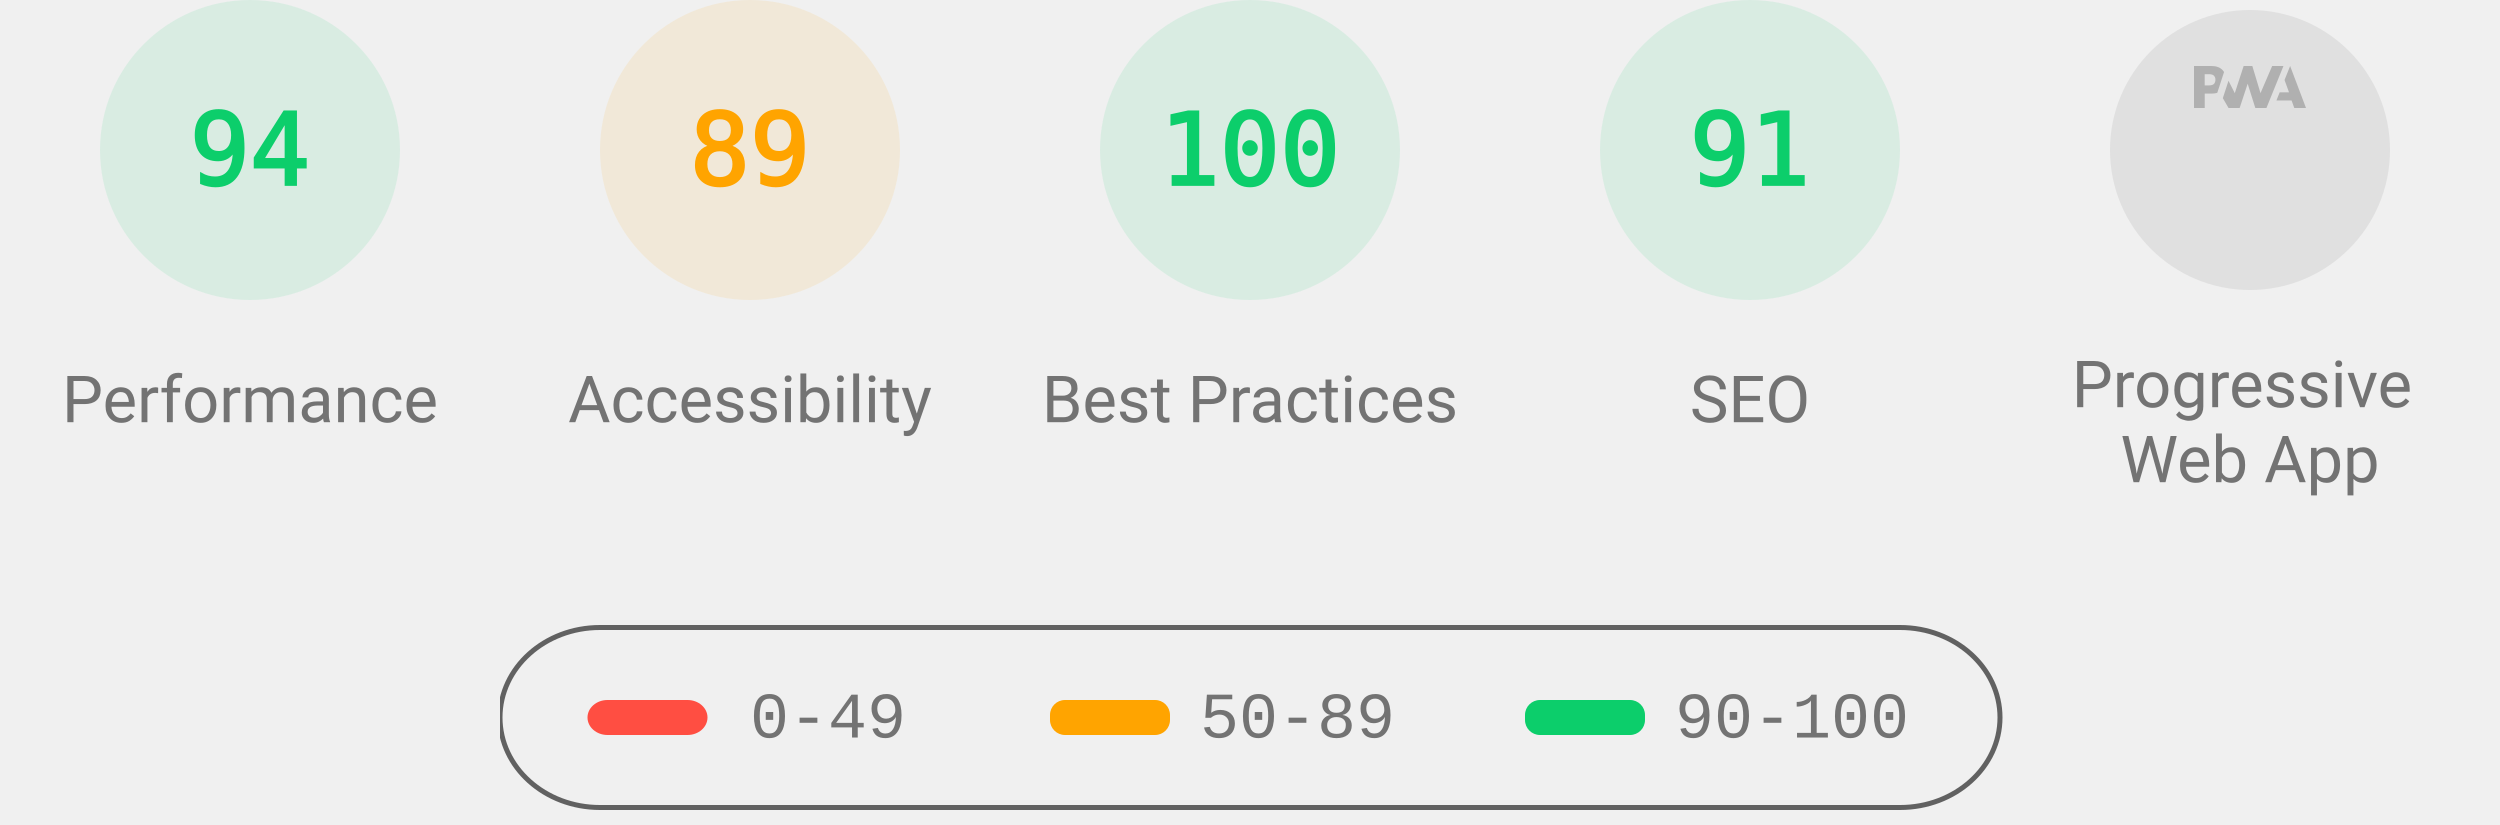
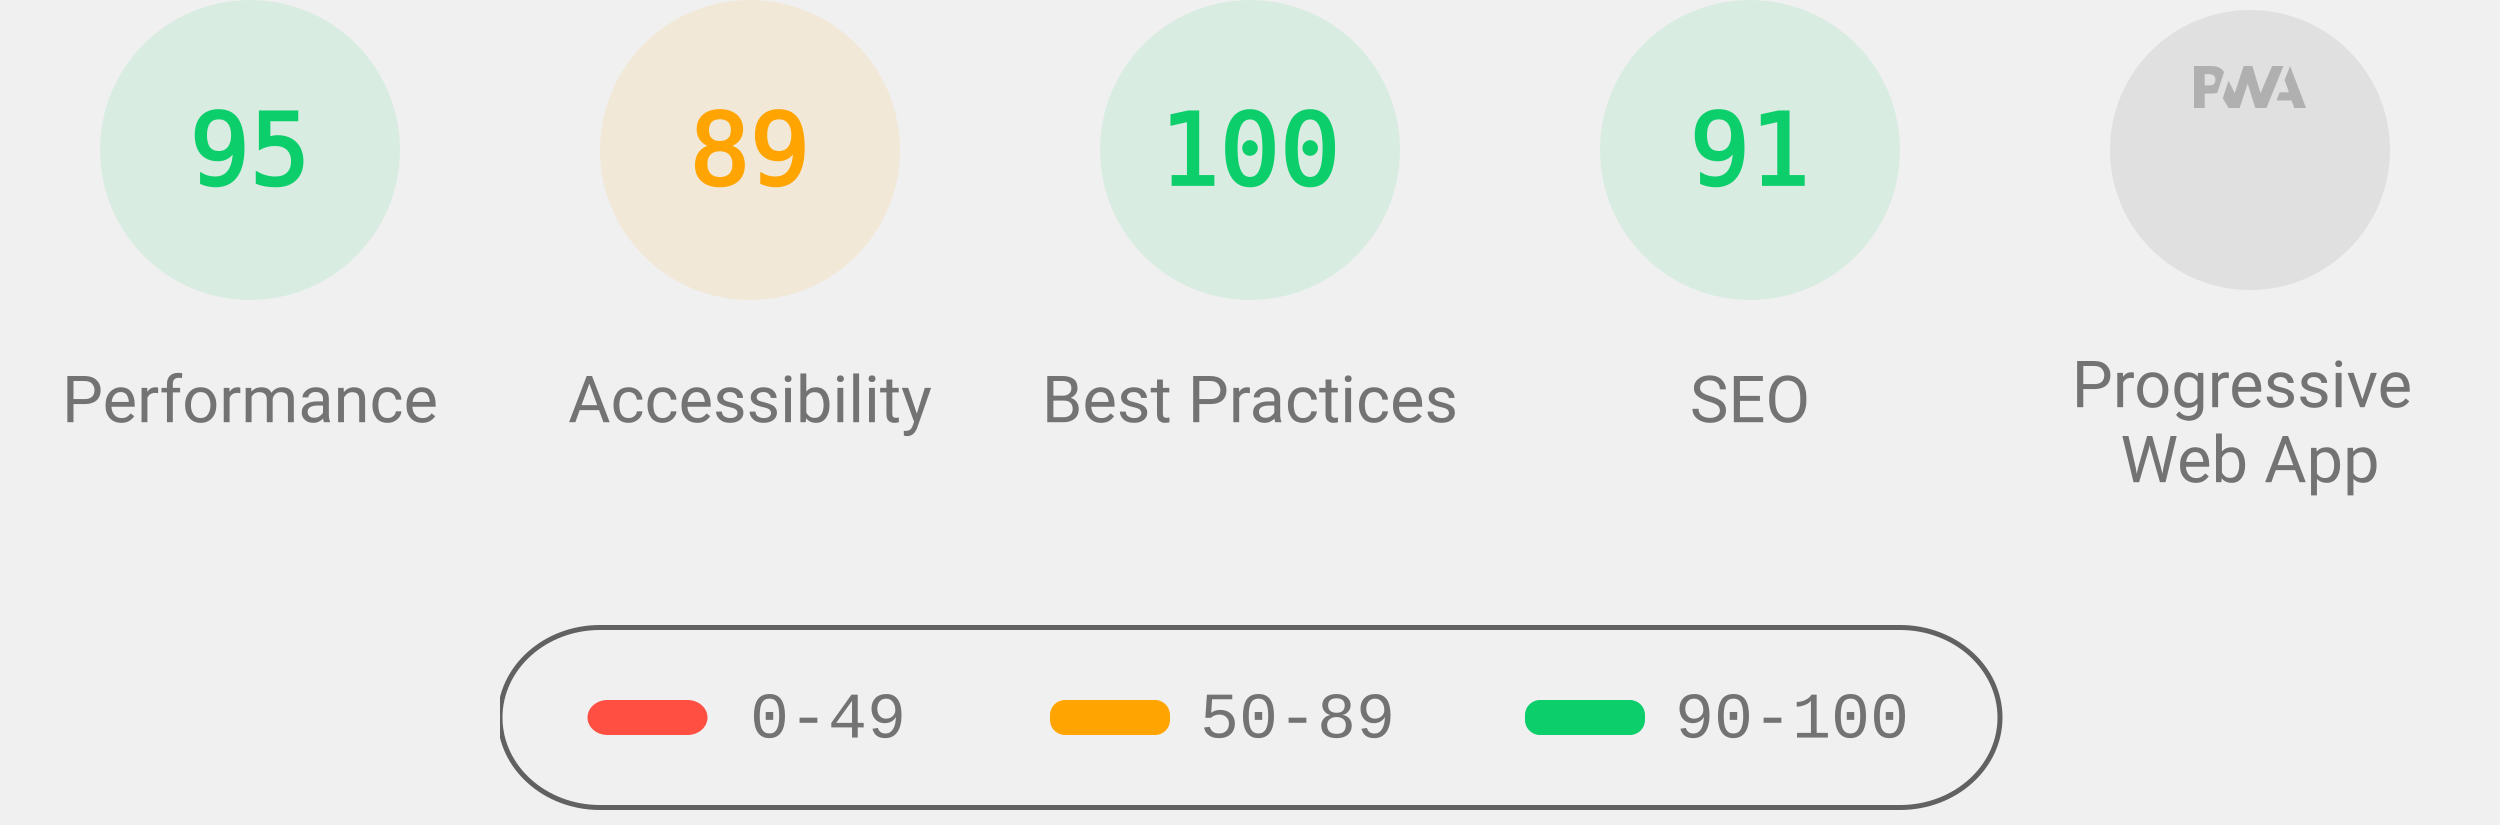
<svg xmlns="http://www.w3.org/2000/svg" class="theme--agnostic" fill="none" width="1000" height="330">
  <style>
			.gauge-base {
				opacity: 0.1
			}

			.gauge-arc {
				fill: none;
				animation-delay: 250ms;
				stroke-linecap: round;
				transform: rotate(-90deg);
				transform-origin: 100px 60px;
				animation: load-gauge 1s ease forwards
			}

			.guage-text {
				font-size: 40px;
				font-family: monospace;
				text-align: center
			}

			.guage-red {
				color: #ff4e42;
				fill: #ff4e42;
				stroke: #ff4e42
			}
			.guage-orange {
				color: #ffa400;
				fill: #ffa400;
				stroke: #ffa400
			}
			.guage-green {
				color: #0cce6b;
				fill: #0cce6b;
				stroke: #0cce6b
			}
			.theme--agnostic .guage-undefined {
				color: #5c5c5c;
				fill: #5c5c5c;
				stroke: #5c5c5c
			}
			.theme--light .guage-undefined {
				color: #1e1e1e;
				fill: #1e1e1e;
				stroke: #1e1e1e
			}
			.theme--dark .guage-undefined {
				color: #f5f5f5;
				fill: #f5f5f5;
				stroke: #f5f5f5
			}

			.guage-title {
				stroke: none;
				font-size: 26px;
				line-height: 26px;
				font-family: Roboto, Halvetica, Arial, sans-serif
			}
			.metric.guage-title {
				font-family: 'Courier New', Courier, monospace
			}
			.theme--agnostic .guage-title {
				color: #737373;
				fill: #737373
			}
			.theme--light .guage-title {
				color: #212121;
				fill: #212121
			}
			.theme--dark .guage-title {
				color: #f5f5f5;
				fill: #f5f5f5
			}

			@keyframes load-gauge {
				from {
					stroke-dasharray: 0 352.858
				}
			}
			.lh-gauge--pwa__disc {
				fill: #e0e0e0
			}
			.lh-gauge--pwa__logo {
				position: relative;
				fill: #b0b0b0
			}
			.lh-gauge--pwa__invisible {
				display: none
			}
			.lh-gauge--pwa__visible {
				display: inline
			}
			.guage-invisible {
				display: none
			}
			.lh-gauge--pwa__logo--primary-color {
				fill: #304ffe
			}
			.theme--agnostic .lh-gauge--pwa__logo--secondary-color {
				fill: #787878
			}
			.theme--light .lh-gauge--pwa__logo--secondary-color {
				fill: #3d3d3d
			}
			.theme--dark .lh-gauge--pwa__logo--secondary-color {
				fill: #d8b6b6
			}
			.theme--light #svg_2 {
				stroke: #00000022
			}
			.theme--agnostic #svg_2 {
				stroke: #616161
			}
			.theme--light #svg_2 {
				stroke: #00000022
			}
			.theme--dark #svg_2 {
				stroke: #f5f5f566
			}
		</style>
  <svg class="guage-div guage-perf guage-green" viewBox="0 0 200 200" width="200" height="200" x="0" y="0">
    <circle class="gauge-base" r="56" cx="100" cy="60" stroke-width="8" />
-     <circle class="gauge-arc guage-arc-1" r="56" cx="100" cy="60" stroke-width="8" style="stroke-dasharray: 330.747, 351.858;" />
-     <text class="guage-text" x="100px" y="60px" alignment-baseline="central" dominant-baseline="central" text-anchor="middle">94</text>
+     <circle class="gauge-arc guage-arc-1" r="56" cx="100" cy="60" stroke-width="8" style="stroke-dasharray: 334.265, 351.858;" />
+     <text class="guage-text" x="100px" y="60px" alignment-baseline="central" dominant-baseline="central" text-anchor="middle">95</text>
    <text class="guage-title" x="100px" y="160px" alignment-baseline="central" dominant-baseline="central" text-anchor="middle">Performance</text>
  </svg>,<svg class="guage-div guage-perf guage-orange" viewBox="0 0 200 200" width="200" height="200" x="200" y="0">
    <circle class="gauge-base" r="56" cx="100" cy="60" stroke-width="8" />
    <circle class="gauge-arc guage-arc-1" r="56" cx="100" cy="60" stroke-width="8" style="stroke-dasharray: 313.154, 351.858;" />
    <text class="guage-text" x="100px" y="60px" alignment-baseline="central" dominant-baseline="central" text-anchor="middle">89</text>
    <text class="guage-title" x="100px" y="160px" alignment-baseline="central" dominant-baseline="central" text-anchor="middle">Accessibility</text>
  </svg>,<svg class="guage-div guage-perf guage-green" viewBox="0 0 200 200" width="200" height="200" x="400" y="0">
    <circle class="gauge-base" r="56" cx="100" cy="60" stroke-width="8" />
    <circle class="gauge-arc guage-arc-1" r="56" cx="100" cy="60" stroke-width="8" style="stroke-dasharray: 351.858, 351.858;" />
    <text class="guage-text" x="100px" y="60px" alignment-baseline="central" dominant-baseline="central" text-anchor="middle">100</text>
    <text class="guage-title" x="100px" y="160px" alignment-baseline="central" dominant-baseline="central" text-anchor="middle">Best Practices</text>
  </svg>,<svg class="guage-div guage-perf guage-green" viewBox="0 0 200 200" width="200" height="200" x="600" y="0">
    <circle class="gauge-base" r="56" cx="100" cy="60" stroke-width="8" />
    <circle class="gauge-arc guage-arc-1" r="56" cx="100" cy="60" stroke-width="8" style="stroke-dasharray: 320.191, 351.858;" />
    <text class="guage-text" x="100px" y="60px" alignment-baseline="central" dominant-baseline="central" text-anchor="middle">91</text>
    <text class="guage-title" x="100px" y="160px" alignment-baseline="central" dominant-baseline="central" text-anchor="middle">SEO</text>
  </svg>,<svg class="guage-div guage-pwa" viewBox="0 0 200 200" width="200" height="200" x="800" y="0">
    <svg viewBox="0 0 60 60" width="112" height="112" x="44" y="4">
      <defs>
        <linearGradient id="lh-gauge--pwa__check-circle__gradient-0" x1="50%" y1="0%" x2="50%" y2="100%">
          <stop stop-color="#00C852" offset="0%" />
          <stop stop-color="#009688" offset="100%" />
        </linearGradient>
        <linearGradient id="lh-gauge--pwa__installable__shadow-gradient-0" x1="76.056%" x2="24.111%" y1="82.995%" y2="24.735%">
          <stop stop-color="#A5D6A7" offset="0%" />
          <stop stop-color="#80CBC4" offset="100%" />
        </linearGradient>
        <linearGradient id="lh-gauge--pwa__fast-reliable__shadow-gradient-0" x1="76.056%" y1="82.995%" x2="25.678%" y2="26.493%">
          <stop stop-color="#64B5F6" offset="0%" />
          <stop stop-color="#2979FF" offset="100%" />
        </linearGradient>
        <g id="lh-gauge--pwa__fast-reliable-badge-0">
          <circle fill="#FFFFFF" cx="10" cy="10" r="10" />
          <path fill="#304FFE" d="M10 3.58l5.25 2.34v3.5c0 3.23-2.24 6.26-5.25 7-3.01-.74-5.25-3.77-5.25-7v-3.5L10 3.58zm-.47 10.74l2.76-4.83.03-.07c.04-.08 0-.24-.22-.24h-1.64l.47-3.26h-.47l-2.7 4.77c-.02.01.05-.1-.04.05-.09.16-.1.31.18.31h1.63l-.47 3.27h.47z" />
        </g>
        <g id="lh-gauge--pwa__installable-badge-0">
          <circle fill="#FFFFFF" cx="10" cy="10" r="10" />
          <path fill="#009688" d="M10 4.167A5.835 5.835 0 0 0 4.167 10 5.835 5.835 0 0 0 10 15.833 5.835 5.835 0 0 0 15.833 10 5.835 5.835 0 0 0 10 4.167zm2.917 6.416h-2.334v2.334H9.417v-2.334H7.083V9.417h2.334V7.083h1.166v2.334h2.334v1.166z" />
        </g>
      </defs>
      <g stroke="none" fill-rule="nonzero">
        <circle class="lh-gauge--pwa__disc" cx="30" cy="30" r="30" />
        <g class="lh-gauge--pwa__logo">
          <path d="M35.66 19.39l.7-1.75h2L37.4 15 38.6 12l3.4 9h-2.51l-.58-1.61z" />
          <path d="M33.52 21l3.65-9h-2.42l-2.5 5.82L30.5 12h-1.86l-1.9 5.82-1.35-2.65-1.21 3.72L25.4 21h2.38l1.72-5.2 1.64 5.2z" />
          <path fill-rule="nonzero" d="M20.3 17.91h1.48c.45 0 .85-.05 1.2-.15l.39-1.18 1.07-3.3a2.64 2.64 0 0 0-.28-.37c-.55-.6-1.36-.91-2.42-.91H18v9h2.3V17.9zm1.96-3.84c.22.22.33.5.33.87 0 .36-.1.65-.29.87-.2.23-.59.35-1.15.35h-.86v-2.41h.87c.52 0 .89.1 1.1.32z" />
        </g>
        <rect class="lh-gauge--pwa__component lh-gauge--pwa__na-line lh-gauge--pwa__invisible" fill="#FFFFFF" x="20" y="32" width="20" height="4" rx="2" />
        <g class="lh-gauge--pwa__component lh-gauge--pwa__fast-reliable-badge lh-gauge--pwa__invisible" transform="translate(20, 29)">
          <path fill="url(#lh-gauge--pwa__fast-reliable__shadow-gradient-0)" d="M33.63 19.49A30 30 0 0 1 16.2 30.36L3 17.14 17.14 3l16.49 16.49z" />
          <use href="#lh-gauge--pwa__fast-reliable-badge-0" />
        </g>
        <g class="lh-gauge--pwa__component lh-gauge--pwa__installable-badge lh-gauge--pwa__invisible" transform="translate(20, 29)">
          <path fill="url(#lh-gauge--pwa__installable__shadow-gradient-0)" d="M33.629 19.487c-4.272 5.453-10.391 9.39-17.415 10.869L3 17.142 17.142 3 33.63 19.487z" />
          <use href="#lh-gauge--pwa__installable-badge-0" />
        </g>
        <g class="lh-gauge--pwa__component lh-gauge--pwa__fast-reliable-installable-badges lh-gauge--pwa__invisible">
          <g transform="translate(8, 29)">
            <path fill="url(#lh-gauge--pwa__fast-reliable__shadow-gradient-0)" d="M16.321 30.463L3 17.143 17.142 3l22.365 22.365A29.864 29.864 0 0 1 22 31c-1.942 0-3.84-.184-5.679-.537z" />
            <use href="#lh-gauge--pwa__fast-reliable-badge-0" />
          </g>
          <g transform="translate(32, 29)">
            <path fill="url(#lh-gauge--pwa__installable__shadow-gradient-0)" d="M25.982 11.84a30.107 30.107 0 0 1-13.08 15.203L3 17.143 17.142 3l8.84 8.84z" />
            <use href="#lh-gauge--pwa__installable-badge-0" />
          </g>
        </g>
        <g class="lh-gauge--pwa__component lh-gauge--pwa__check-circle lh-gauge--pwa__invisible" transform="translate(18, 28)">
          <circle fill="#FFFFFF" cx="12" cy="12" r="12" />
          <path fill="url(#lh-gauge--pwa__check-circle__gradient-0)" d="M12 2a10 10 0 1 0 0 20 10 10 0 0 0 0-20zm-2 15l-5-5 1.41-1.41L10 14.17l7.59-7.59L19 8l-9 9z" />
        </g>
      </g>
    </svg>
    <text class="guage-title" y="160px" alignment-baseline="central" dominant-baseline="central" text-anchor="middle">
      <tspan x="100px" dy="-6px">Progressive</tspan>
      <tspan x="100px" dy="30px">Web App</tspan>
    </text>
  </svg>
  <svg width="604" height="76" x="200" y="250">
    <g>
      <rect fill="none" id="canvas_background" height="80" width="604" y="-1" x="-1" />
      <g display="none" overflow="visible" y="0" x="0" height="100%" width="100%" id="canvasGrid">
        <rect fill="url(#gridpattern)" stroke-width="0" y="0" x="0" height="100%" width="100%" />
      </g>
    </g>
    <g>
      <rect fill-opacity="0" stroke-width="2" rx="40" id="svg_2" height="72" width="600" y="1" x="0" fill="#000000" />
      <rect stroke="#000" rx="8" id="svg_3" height="14" width="48" y="30" x="35" stroke-opacity="null" stroke-width="0" fill="#ff4e42" />
      <rect stroke="#000" rx="6" id="svg_4" height="14" width="48" y="30" x="220" stroke-opacity="null" stroke-width="0" fill="#ffa400" />
      <rect stroke="#000" rx="6" id="svg_5" height="14" width="48" y="30" x="410" stroke-opacity="null" stroke-width="0" fill="#0cce6b" />
      <text class="metric guage-title" xml:space="preserve" text-anchor="start" font-size="26" id="svg_6" y="45" x="100" stroke-opacity="null" stroke-width="0" stroke="#000">0-49</text>
      <text class="metric guage-title" xml:space="preserve" text-anchor="start" font-size="26" id="svg_7" y="45" x="280" stroke-opacity="null" stroke-width="0" stroke="#000">50-89</text>
      <text class="metric guage-title" xml:space="preserve" text-anchor="start" font-size="26" id="svg_8" y="45" x="470" stroke-opacity="null" stroke-width="0" stroke="#000">90-100</text>
    </g>
  </svg>
</svg>
